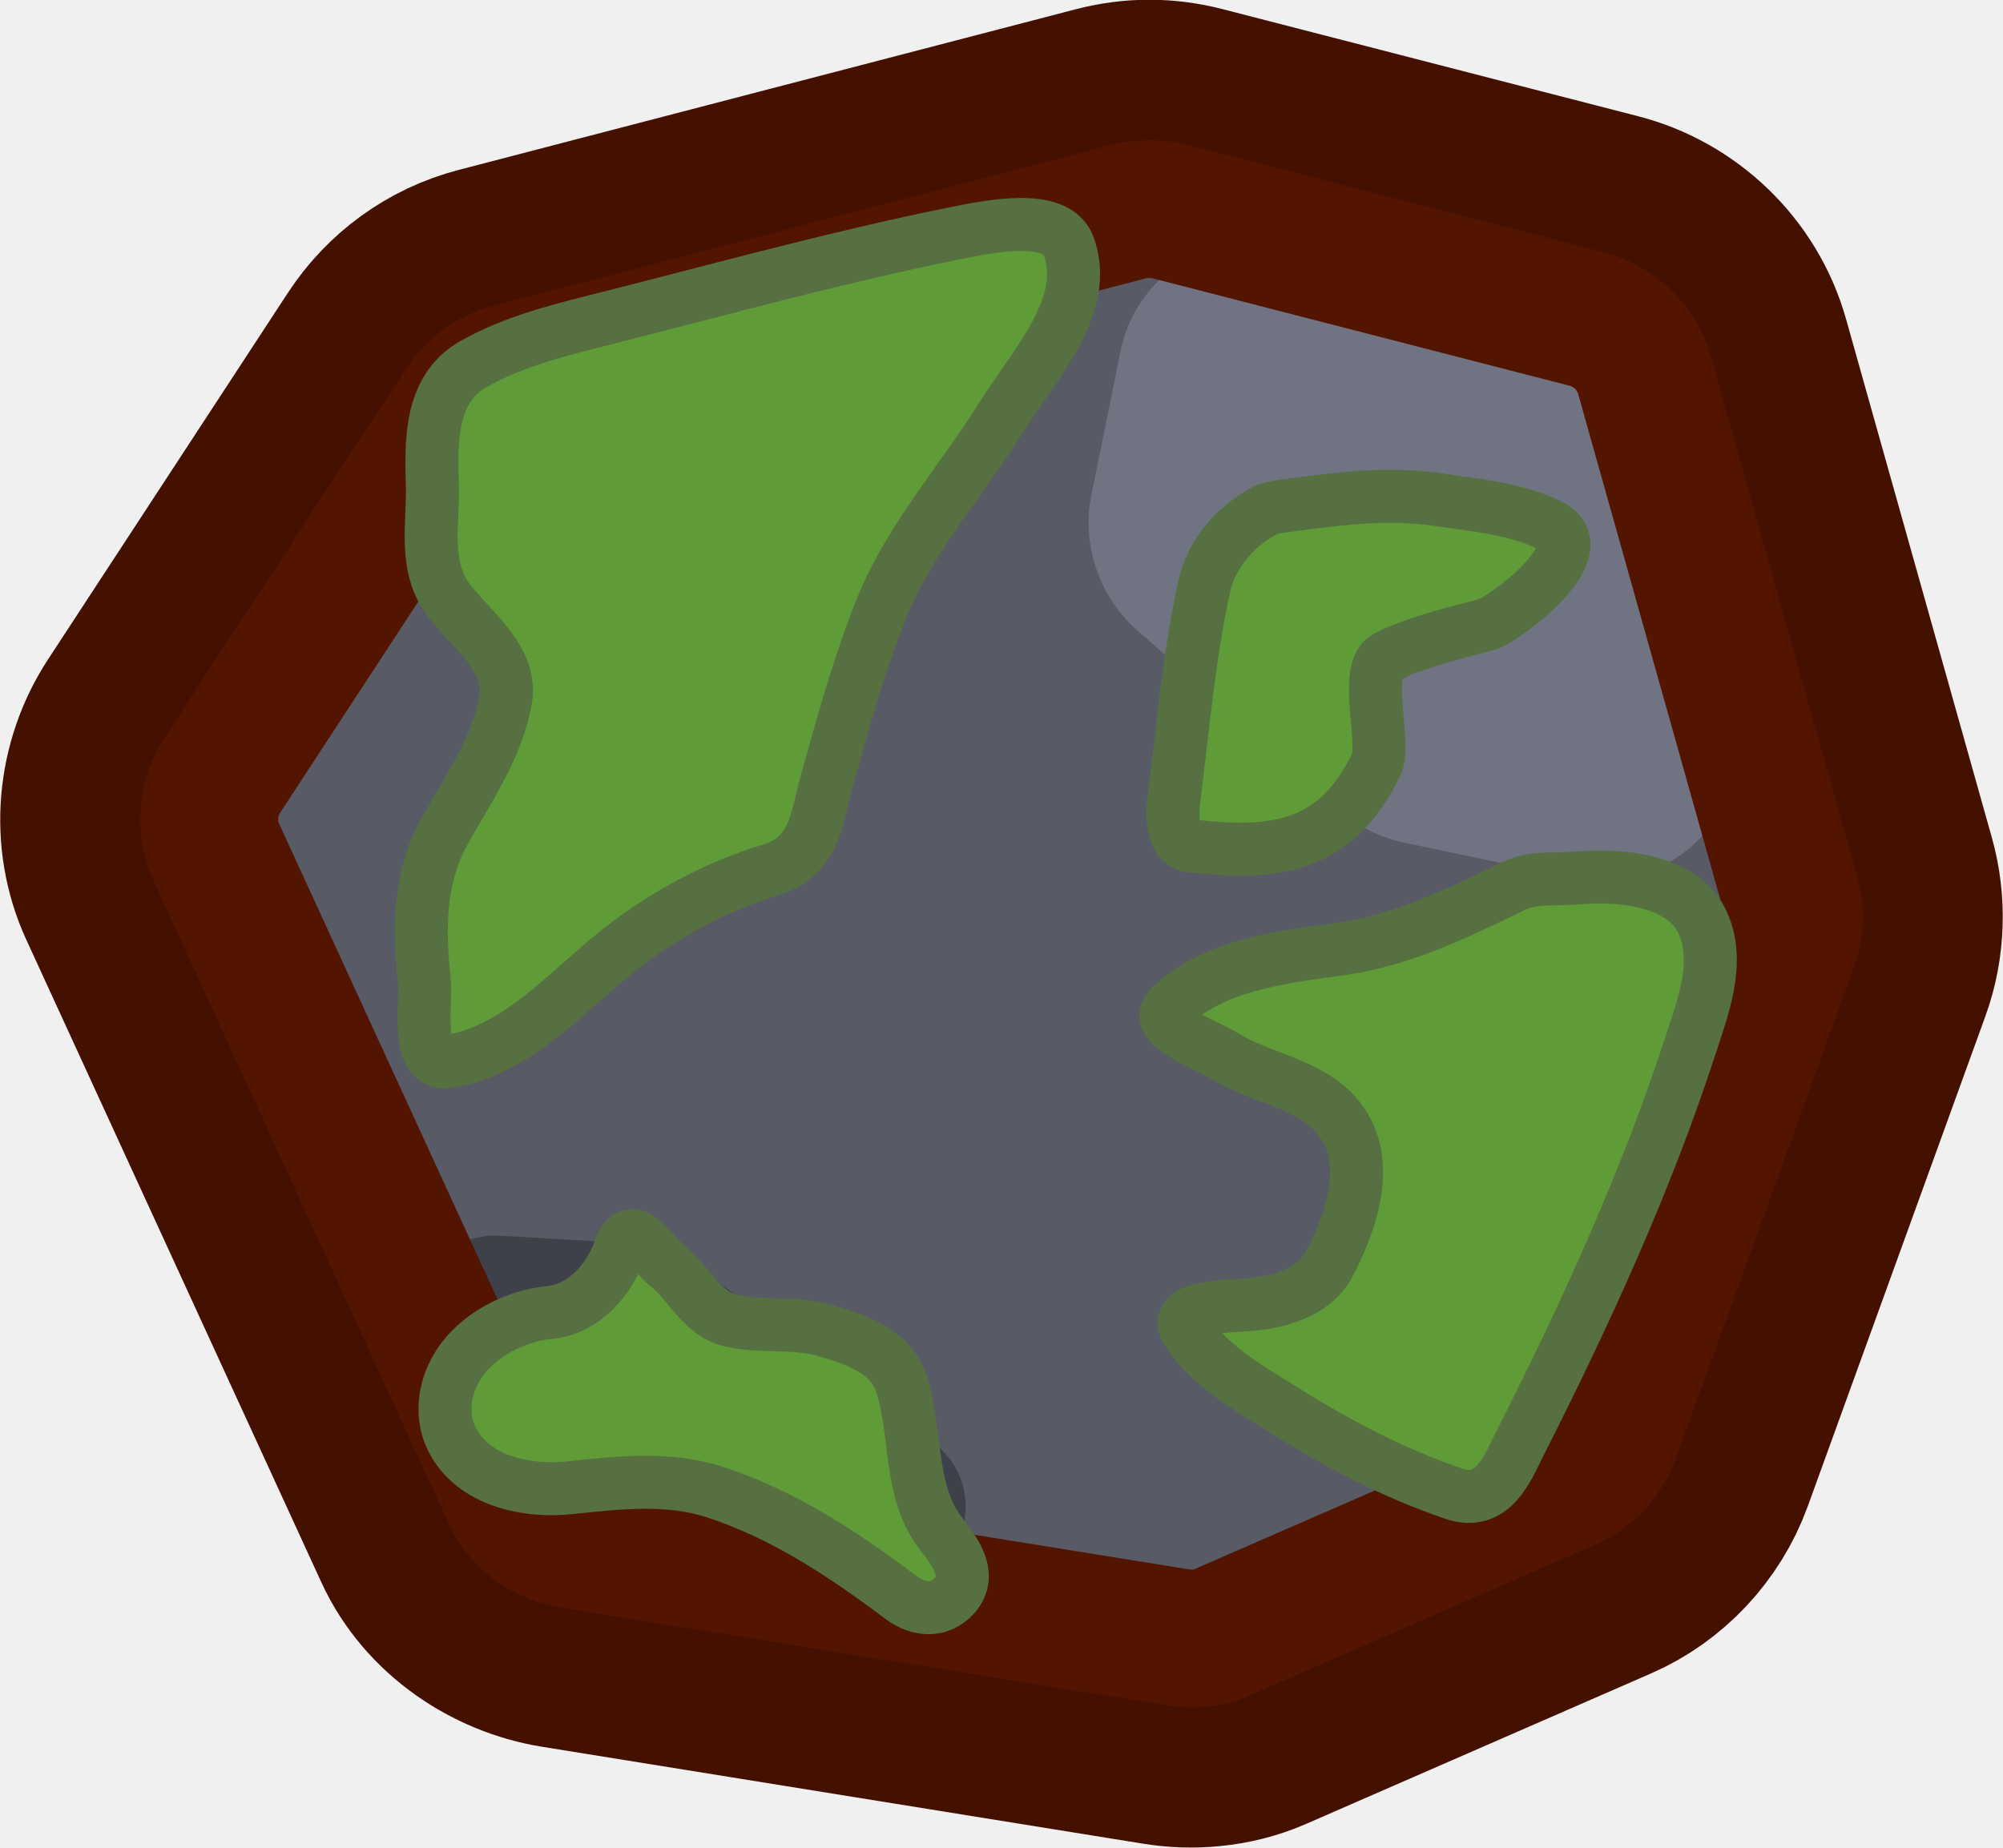
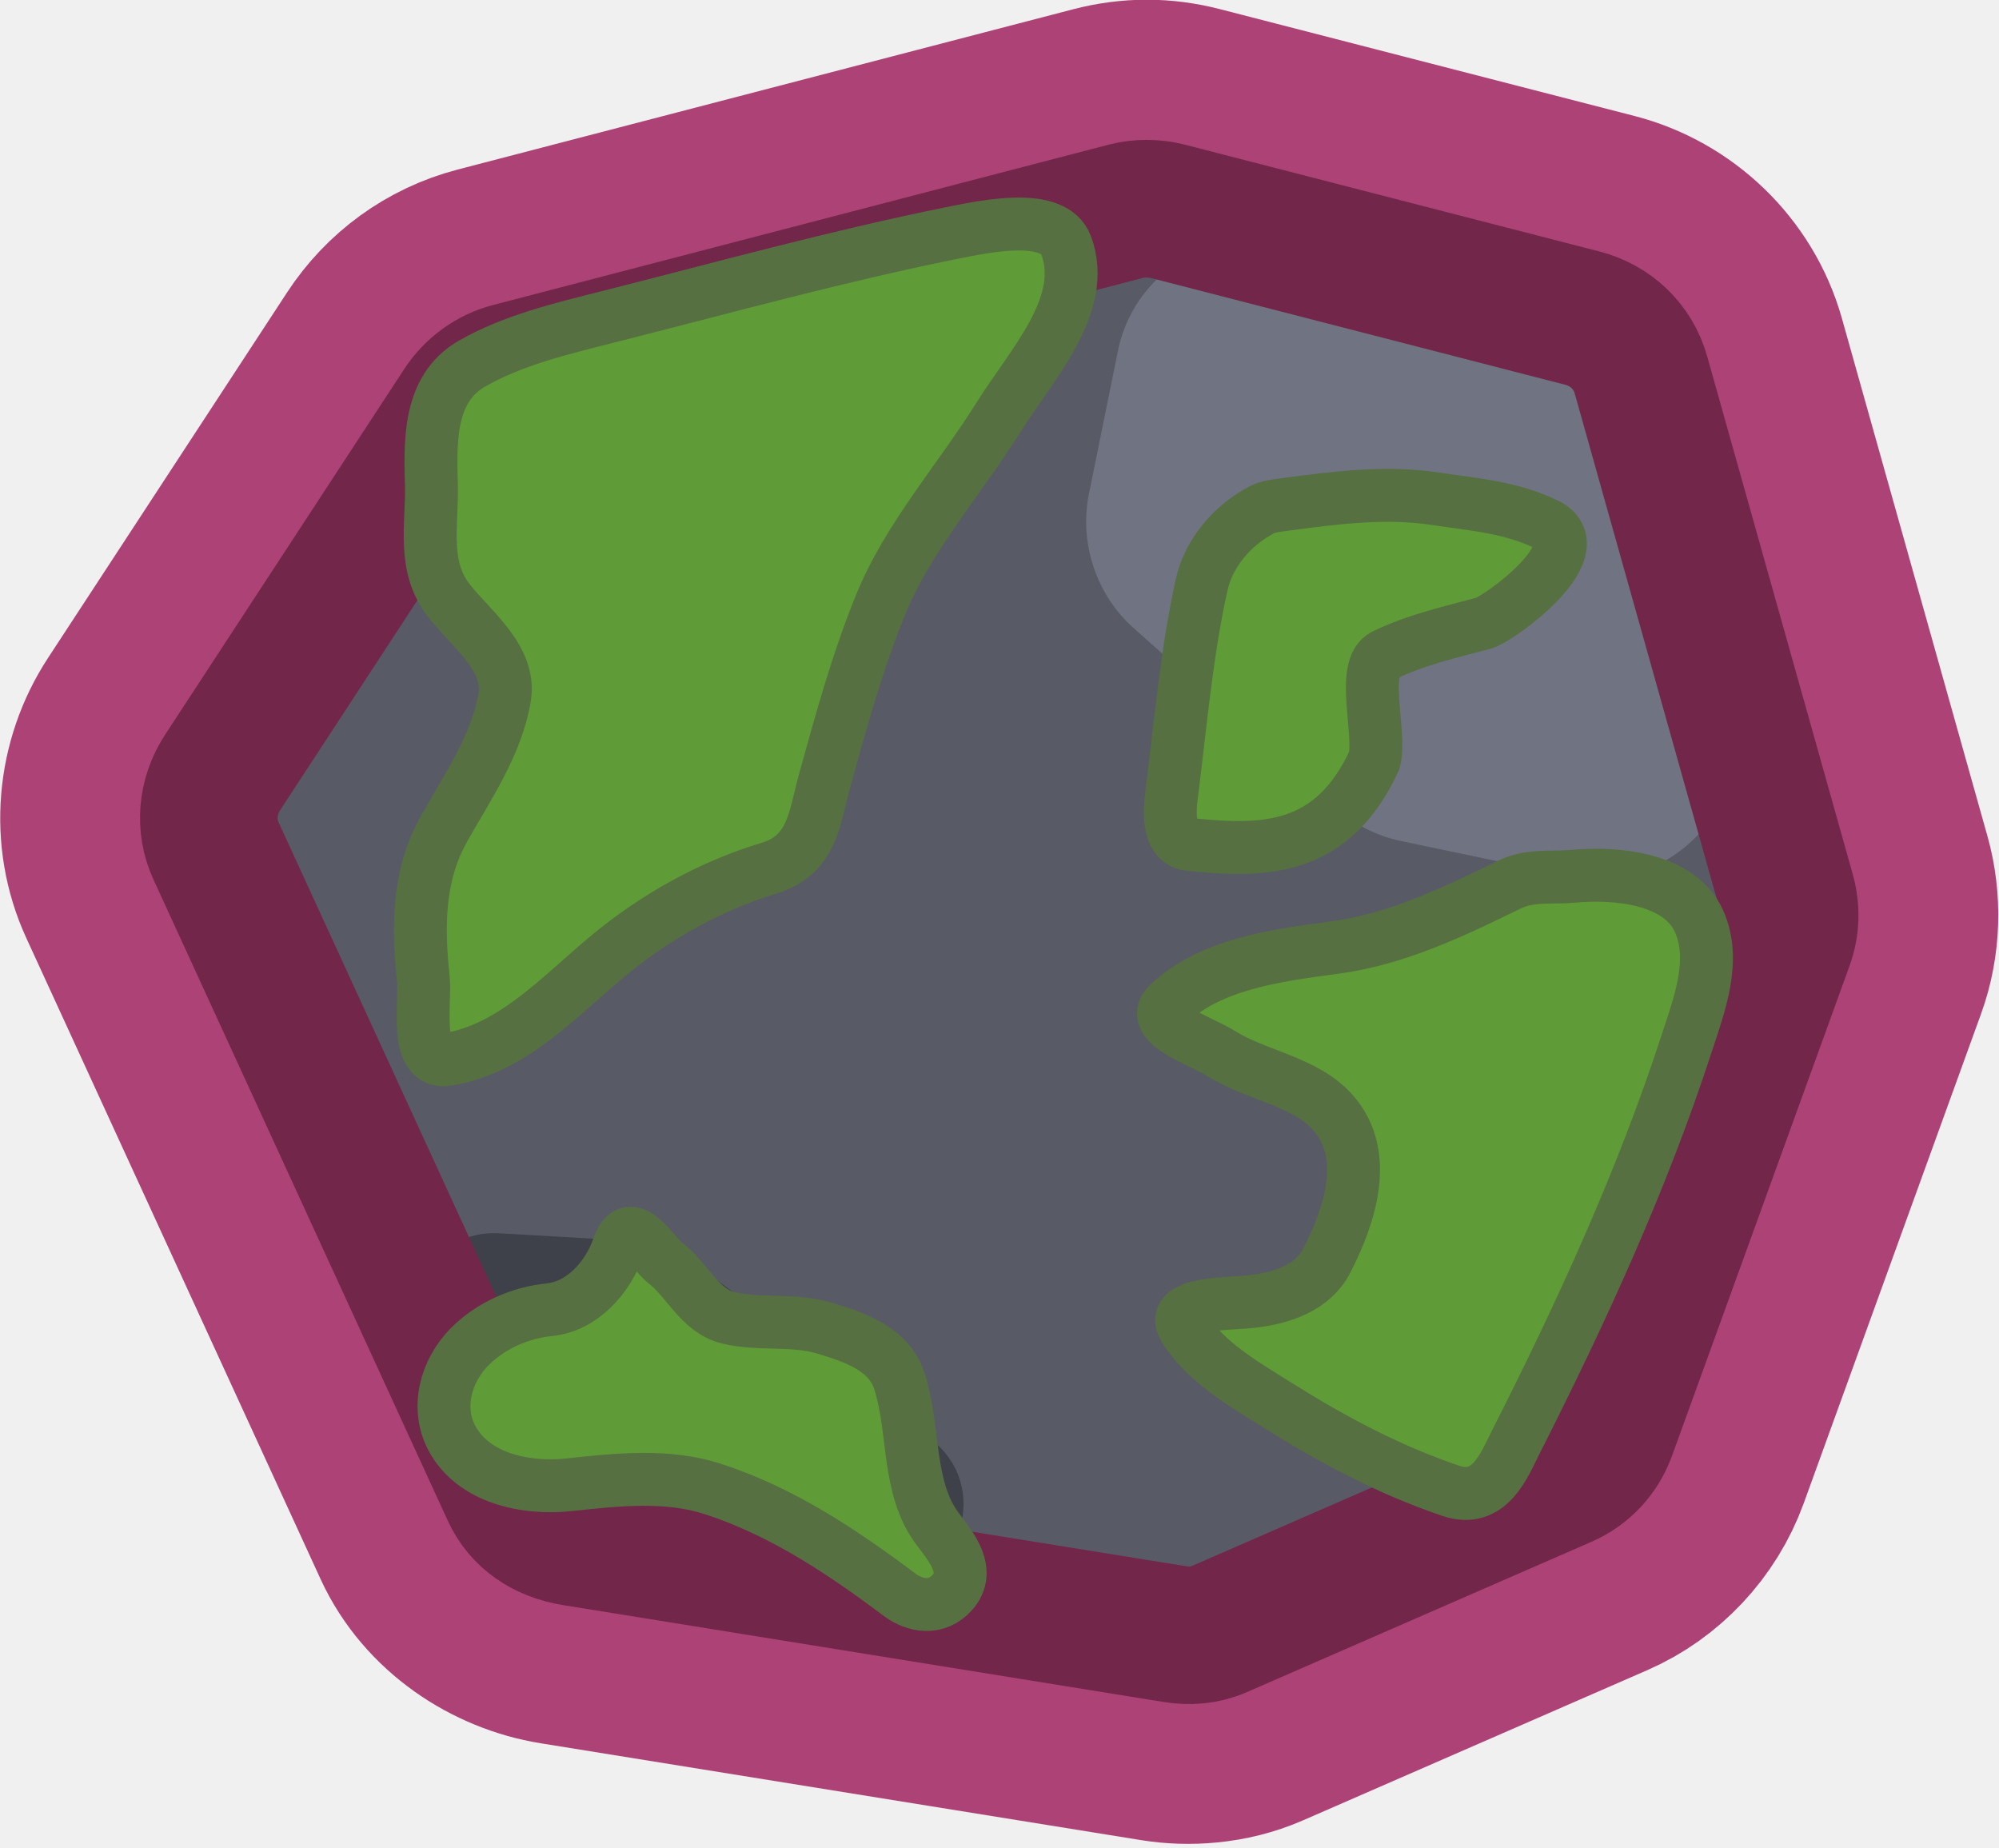
- <svg xmlns="http://www.w3.org/2000/svg" width="356.913" height="329.321" viewBox="0 0 94.433 87.133" version="1.1" id="svg1" xml:space="preserve">
-   <defs id="defs1">
- 	
- 	
- 	
- 	
- </defs>
-   <g id="layer1" transform="translate(-44.3411,-70.14985)">
-     <g id="g22" transform="matrix(0.3266615,0,0,0.3266615,45.85154,104.6202)">
-       <g id="g3" transform="matrix(2.943091,0,0,2.943091,-63.47731,-170.9566)">
-         <path style="color:#000000;clip-rule:evenodd;fill:none;fill-rule:evenodd;stroke:#441100;stroke-width:13.76;stroke-linecap:round;stroke-linejoin:round;stroke-miterlimit:10;stroke-dasharray:none;stroke-opacity:1" d="m 78.229,29.342 c -1.248,-0.321 -2.486,-0.325 -3.75,0.004 l -30.25,7.877 c -1.828,0.476 -3.359,1.612 -4.361,3.145 L 28.111,58.34 c -1.372,2.098 -1.63,4.811 -0.57,7.119 l 14.467,31.514 c 1.038,2.26 3.312,3.764 5.658,4.143 l 29.51,4.76 c 1.215,0.196 2.724,0.12 4.109,-0.484 L 98.219,98.004 c 1.796,-0.783 3.272,-2.333 3.965,-4.244 l 8.713,-24.047 c 0.527,-1.455 0.565,-3.079 0.158,-4.527 l -7.152,-25.441 c -0.718,-2.554 -2.792,-4.506 -5.287,-5.148 z m -2.047,6.545 c 0.048,-0.013 0.294,-0.013 0.359,0.004 l 20.387,5.252 c 0.285,0.074 0.397,0.185 0.467,0.432 l 7.15,25.441 c 0.057,0.201 0.051,0.238 -0.006,0.395 l -8.713,24.047 c -0.086,0.238 -0.148,0.279 -0.311,0.35 l -16.934,7.387 c -0.099,0.043 -0.048,0.053 -0.33,0.008 L 48.742,94.441 C 48.163,94.348 48.221,94.302 48.152,94.152 L 33.686,62.639 c -0.074,-0.162 -0.091,-0.331 0.084,-0.598 l 11.756,-17.973 c 0.095,-0.145 0.266,-0.266 0.406,-0.303 z" id="path1" />
-         <path id="path2572" class="st0" d="M 45.08,95.562 30.612,64.048 C 30.037,62.817 30.119,61.34 30.941,60.191 L 42.696,42.218 c 0.575,-0.821 1.397,-1.477 2.384,-1.723 l 30.25,-7.879 c 0.658,-0.164 1.397,-0.164 2.055,0 l 20.386,5.252 c 1.397,0.328 2.466,1.395 2.877,2.79 L 107.8,66.1 c 0.247,0.821 0.164,1.641 -0.082,2.462 l -8.713,24.046 c -0.411,1.067 -1.151,1.888 -2.137,2.298 l -16.934,7.386 c -0.74,0.328 -1.48,0.41 -2.219,0.246 L 48.204,97.778 c -1.48,-0.082 -2.63,-0.985 -3.124,-2.216 z" style="fill:#585a66;stroke:none;stroke-width:3.696;stroke-miterlimit:10" />
-         <path id="path2153" class="st1" d="m 51.656,83.252 -7.152,-0.41 c -3.206,-0.164 -5.343,3.283 -3.699,6.073 l 4.192,6.976 c 0.575,0.985 1.644,1.723 2.795,1.888 l 14.879,2.38 c 4.192,0.657 6.412,-4.678 3.041,-7.222 L 53.793,84.073 C 53.218,83.58 52.396,83.334 51.656,83.252 Z" style="fill:#3f414a;fill-opacity:1;stroke-width:0.821" />
-         <path id="path2570" class="st2" d="M 96.127,37.54 83.386,34.258 c -3.863,-0.985 -7.727,1.395 -8.467,5.334 l -1.397,6.894 c -0.493,2.38 0.329,4.924 2.137,6.565 l 9.946,8.863 c 0.904,0.821 2.055,1.395 3.206,1.641 l 8.22,1.723 c 5.097,1.067 9.453,-3.693 8.056,-8.617 l -4.028,-14.362 c -0.658,-2.38 -2.548,-4.185 -4.932,-4.76 z" style="clip-rule:evenodd;fill:#707381;fill-opacity:1;fill-rule:evenodd;stroke-width:0.821" />
-         <path id="path1666" class="st3" d="M 45.08,95.562 30.612,64.048 c -0.567,-1.235 -0.444,-2.675 0.329,-3.857 L 42.696,42.218 c 0.549,-0.839 1.4,-1.467 2.384,-1.723 l 30.25,-7.879 c 0.656,-0.171 1.399,-0.169 2.055,0 l 20.386,5.252 c 1.39,0.358 2.483,1.39 2.877,2.79 L 107.8,66.1 c 0.232,0.825 0.21,1.656 -0.082,2.462 l -8.713,24.046 c -0.39,1.075 -1.158,1.871 -2.137,2.298 l -16.934,7.386 c -0.742,0.324 -1.471,0.367 -2.219,0.246 L 48.204,97.778 c -1.463,-0.236 -2.57,-1.011 -3.124,-2.216 z" style="clip-rule:evenodd;fill:none;fill-rule:evenodd;stroke:#531400;stroke-width:6.761;stroke-linecap:round;stroke-linejoin:round;stroke-miterlimit:10;stroke-dasharray:none;stroke-opacity:1" />
-         <path id="path4758" class="st5" d="m 49.9,37.8 c 5.596,-1.417 11.166,-2.958 16.8,-4.1 1.775,-0.36 5.083,-1.058 5.7,0.6 1.086,2.919 -1.709,5.855 -3.3,8.4 -1.911,3.058 -4.455,5.918 -5.8,9.2 -1.155,2.819 -1.965,5.781 -2.8,8.8 -0.466,1.683 -0.558,3.557 -2.7,4.2 -2.881,0.864 -5.612,2.401 -7.9,4.3 -2.416,2.005 -4.687,4.565 -7.9,5.1 -1.688,0.281 -1.067,-2.77 -1.2,-4 -0.269,-2.488 -0.271,-5.023 1,-7.3 1.134,-2.031 2.605,-4.129 3,-6.5 0.312,-1.874 -1.568,-3.297 -2.7,-4.7 -1.377,-1.707 -0.852,-3.79 -0.9,-5.7 -0.053,-2.102 -0.176,-4.757 2,-6 2.025,-1.157 4.396,-1.717 6.7,-2.3 z" style="clip-rule:evenodd;fill:#5f9c37;fill-rule:evenodd;stroke:#567041;stroke-width:2.6;stroke-dasharray:none;stroke-opacity:1" />
-         <path id="path4194" class="st5" d="m 83.256,47.01 c 2.447,-0.324 4.869,-0.634 7.309,-0.263 1.891,0.287 3.78,0.415 5.55,1.316 2.15,1.242 -2.366,4.535 -3.179,4.792 -1.616,0.429 -3.387,0.839 -4.903,1.576 -1.194,0.58 -0.133,3.881 -0.491,5.176 -2.034,4.4 -5.294,4.519 -8.953,4.138 -1.218,0 -1.119,-1.604 -1.018,-2.387 0.442,-3.437 0.732,-6.993 1.489,-10.399 0.326,-1.468 1.425,-2.873 2.978,-3.686 0.262,-0.137 0.681,-0.192 1.218,-0.263 z" style="clip-rule:evenodd;fill:#5f9c37;fill-rule:evenodd;stroke:#567041;stroke-width:2.6;stroke-dasharray:none;stroke-opacity:1" />
-         <path id="path3139" class="st5" d="m 97.3,65.3 c 2.199,-0.206 5.263,0.118 6.2,2.2 0.87,1.932 0.008,4.132 -0.6,6 -2.193,6.736 -5.166,13.217 -8.4,19.6 -0.566,1.118 -1.283,3.052 -3.2,2.4 -3.084,-1.049 -5.842,-2.531 -8.5,-4.2 -1.644,-1.033 -3.553,-2.114 -4.6,-3.8 -0.784,-1.263 2.167,-1.174 3.3,-1.3 1.59,-0.177 3.045,-0.727 3.7,-2 1.146,-2.229 2.147,-5.222 0.3,-7.3 -1.363,-1.534 -3.757,-1.803 -5.5,-2.9 -0.965,-0.608 -3.599,-1.434 -2.6,-2.4 2.056,-1.988 5.298,-2.413 8.2,-2.8 3.098,-0.413 5.905,-1.789 8.6,-3.1 1.005,-0.489 2.099,-0.306 3.1,-0.4 z" style="clip-rule:evenodd;fill:#5f9c37;fill-rule:evenodd;stroke:#567041;stroke-width:2.6;stroke-dasharray:none;stroke-opacity:1" />
-         <path id="path2291" class="st5" d="m 64.2,100.6 c -2.818,-2.114 -5.798,-4.106 -9.2,-5.2 -2.198,-0.706 -4.595,-0.461 -7,-0.2 -2.196,0.239 -4.754,-0.324 -5.8,-2.3 -0.754,-1.425 -0.351,-3.249 0.9,-4.5 1.051,-1.051 2.503,-1.66 3.9,-1.8 1.604,-0.16 2.875,-1.572 3.4,-3.1 0.576,-1.676 1.66,0.31 2.3,0.8 1.069,0.817 1.685,2.358 3.1,2.7 1.487,0.359 3.186,0.046 4.7,0.5 1.487,0.446 3.182,1.006 3.7,2.6 0.782,2.406 0.34,5.244 1.9,7.3 0.642,0.847 1.648,2.041 0.7,3.1 -0.754,0.843 -1.808,0.694 -2.6,0.1 z" style="clip-rule:evenodd;fill:#5f9c37;fill-rule:evenodd;stroke:#567041;stroke-width:2.6;stroke-dasharray:none;stroke-opacity:1" />
-       </g>
-     </g>
+ <svg xmlns="http://www.w3.org/2000/svg" width="357" height="330" viewBox="0 0 357 330" fill="none">
+   <g clip-path="url(#clip0_3709_14748)">
+     <path fill-rule="evenodd" clip-rule="evenodd" d="M211.59 25.831C207.057 24.663 202.556 24.649 197.964 25.845L88.047 54.467C81.405 56.197 75.842 60.325 72.2 65.893L29.484 131.199C24.498 138.821 23.561 148.68 27.412 157.067L79.978 271.576C83.749 279.789 92.012 285.253 100.538 286.628L207.765 303.924C212.179 304.635 217.665 304.358 222.697 302.163L284.227 275.323C290.752 272.477 296.117 266.847 298.634 259.901L330.293 172.524C332.208 167.239 332.348 161.337 330.868 156.074L304.879 63.629C302.271 54.35 294.733 47.257 285.668 44.922L211.59 25.831ZM204.153 49.613C204.328 49.567 205.222 49.566 205.459 49.627L279.536 68.711C280.573 68.978 280.98 69.383 281.232 70.279L307.214 162.723C307.42 163.455 307.399 163.587 307.192 164.157L275.533 251.534C275.219 252.4 274.996 252.546 274.405 252.804L212.874 279.645C212.515 279.802 212.699 279.838 211.675 279.673L104.448 262.378C102.343 262.039 102.555 261.873 102.305 261.328L49.738 146.819C49.469 146.232 49.409 145.617 50.044 144.648L92.76 79.342C93.105 78.814 93.728 78.374 94.236 78.242L204.153 49.613Z" stroke="#AC4275" stroke-width="50" stroke-miterlimit="10" stroke-linecap="round" stroke-linejoin="round" />
+     <path d="M91.141 266.451L38.572 151.941C36.481 147.468 36.78 142.101 39.767 137.926L82.479 72.619C84.57 69.637 87.557 67.251 91.141 66.357L201.059 37.729C203.449 37.133 206.137 37.133 208.526 37.729L282.602 56.814C287.679 58.007 291.562 61.884 293.056 66.953L319.042 159.396C319.938 162.378 319.639 165.36 318.743 168.342L287.082 255.716C285.588 259.593 282.9 262.575 279.316 264.066L217.786 290.904C215.098 292.097 212.409 292.395 209.721 291.799L102.491 274.503C97.115 274.205 92.933 270.925 91.141 266.451Z" fill="#585A66" />
+     <path d="M115.036 221.721L89.05 220.23C77.401 219.634 69.635 232.158 75.609 242.297L90.843 267.644C92.933 271.223 96.816 273.907 100.998 274.503L155.061 283.151C170.294 285.537 178.359 266.153 166.112 256.909L122.802 224.703C120.711 222.914 117.725 222.019 115.036 221.721Z" fill="#3F414A" />
+     <path fill-rule="evenodd" clip-rule="evenodd" d="M276.628 55.621L230.331 43.693C216.292 40.115 202.254 48.763 199.566 63.077L194.488 88.126C192.696 96.774 195.683 106.018 202.254 111.982L238.395 144.188C241.681 147.17 245.863 149.257 250.044 150.152L279.913 156.414C298.432 160.291 314.263 142.995 309.185 125.103L294.549 72.917C292.16 64.269 285.29 57.709 276.628 55.621Z" fill="#707381" />
+     <path fill-rule="evenodd" clip-rule="evenodd" d="M91.141 266.451L38.572 151.941C36.511 147.454 36.956 142.222 39.766 137.926L82.479 72.619C84.472 69.571 87.566 67.288 91.141 66.357L201.059 37.729C203.442 37.109 206.141 37.115 208.526 37.729L282.601 56.814C287.652 58.116 291.625 61.866 293.056 66.953L319.042 159.396C319.884 162.394 319.804 165.415 318.743 168.342L287.082 255.716C285.666 259.622 282.874 262.514 279.316 264.066L217.786 290.904C215.09 292.08 212.439 292.237 209.721 291.799L102.491 274.503C97.175 273.646 93.151 270.831 91.141 266.451Z" stroke="#71264A" stroke-width="24.567" stroke-miterlimit="10" stroke-linecap="round" stroke-linejoin="round" />
+     <path fill-rule="evenodd" clip-rule="evenodd" d="M108.655 56.565C128.988 51.417 149.227 45.817 169.7 41.667C176.15 40.36 188.17 37.822 190.412 43.847C194.358 54.454 184.201 65.121 178.421 74.37C171.477 85.48 162.233 95.874 157.346 107.799C153.148 118.041 150.205 128.806 147.172 139.775C145.48 145.891 145.143 152.701 137.361 155.036C126.891 158.177 116.969 163.762 108.655 170.661C99.875 177.947 91.624 187.246 79.95 189.192C73.814 190.215 76.072 179.126 75.589 174.658C74.612 165.619 74.605 156.406 79.223 148.132C83.342 140.752 88.688 133.131 90.124 124.514C91.259 117.704 84.425 112.535 80.313 107.436C75.31 101.232 77.216 93.664 77.043 86.724C76.852 79.087 76.404 69.44 84.31 64.922C91.668 60.718 100.282 58.685 108.655 56.565Z" fill="#5F9C37" stroke="#567041" stroke-width="9.449" />
+     <path fill-rule="evenodd" clip-rule="evenodd" d="M229.858 90.031C238.748 88.853 247.55 87.728 256.417 89.075C263.29 90.119 270.151 90.582 276.582 93.858C284.395 98.371 267.985 110.335 265.031 111.269C259.16 112.826 252.724 114.318 247.217 116.996C242.88 119.105 246.735 131.097 245.432 135.803C238.042 151.79 226.196 152.225 212.901 150.839C208.474 150.839 208.835 145.013 209.201 142.166C210.806 129.679 211.86 116.755 214.611 104.381C215.797 99.046 219.79 93.942 225.431 90.988C226.384 90.489 227.907 90.29 229.858 90.031Z" fill="#5F9C37" stroke="#567041" stroke-width="9.449" />
+     <path fill-rule="evenodd" clip-rule="evenodd" d="M280.889 156.489C288.881 155.74 300.014 156.92 303.417 164.483C306.577 171.505 303.446 179.497 301.237 186.285C293.269 210.76 282.466 234.311 270.715 257.504C268.657 261.565 266.053 268.593 259.087 266.225C247.881 262.415 237.859 257.028 228.202 250.964C222.227 247.212 215.29 243.284 211.487 237.156C208.638 232.566 219.36 232.89 223.478 232.432C229.256 231.79 234.543 229.791 236.922 225.165C241.087 217.067 244.724 206.19 238.012 198.639C233.059 193.067 224.359 192.088 218.027 188.102C214.521 185.895 204.951 182.89 208.58 179.381C216.052 172.158 227.832 170.613 238.376 169.207C249.634 167.706 259.833 162.706 269.625 157.943C273.278 156.166 277.253 156.83 280.889 156.489Z" fill="#5F9C37" stroke="#567041" stroke-width="9.449" />
+     <path fill-rule="evenodd" clip-rule="evenodd" d="M160.616 284.756C150.376 277.076 139.549 269.835 127.187 265.861C119.2 263.294 110.488 264.185 101.751 265.135C93.771 266.002 84.478 263.958 80.676 256.777C77.935 251.599 79.401 244.972 83.947 240.426C87.766 236.606 93.043 234.393 98.118 233.885C103.948 233.302 108.564 228.173 110.472 222.621C112.565 216.532 116.502 223.749 118.829 225.528C122.713 228.498 124.951 234.098 130.094 235.339C135.497 236.643 141.669 235.505 147.172 237.156C152.575 238.777 158.733 240.81 160.616 246.603C163.457 255.345 161.852 265.658 167.52 273.129C169.854 276.206 173.507 280.544 170.063 284.393C167.322 287.456 163.494 286.914 160.616 284.756Z" fill="#5F9C37" stroke="#567041" stroke-width="9.449" />
  </g>
-   <style type="text/css" id="style1">
- 	.st0{fill:#585A66;}
- 	.st1{fill:#464754;}
- 	.st2{fill:#B7BCD1;}
- 	.st3{fill:none;stroke:#33334B;stroke-width:4.5;stroke-linecap:round;stroke-linejoin:round;stroke-miterlimit:11.107;}
- </style>
-   <style type="text/css" id="style1-2">
- 	.st0{fill:#585A66;stroke:#33334B;stroke-width:4.5;stroke-miterlimit:10;}
- 	.st1{fill:#464754;}
- 	.st2{fill:#B7BCD1;}
- 	.st3{fill:none;stroke:#33334B;stroke-width:4.5;stroke-miterlimit:10;}
- 	.st4{fill:#567041;}
- 	.st5{fill:#5F9C37;}
- 	.st6{fill:#7ECC51;}
- </style>
-   <style type="text/css" id="style1-6">
- 	.st0{fill:#585A66;}
- 	.st1{fill:#B7BCD1;}
- 	.st2{fill-rule:evenodd;clip-rule:evenodd;fill:#1C1C40;}
- 	.st3{fill-rule:evenodd;clip-rule:evenodd;}
- 	.st4{fill:#464754;}
- 	.st5{fill-rule:evenodd;clip-rule:evenodd;fill:#646464;}
- 	.st6{fill:none;stroke:#33334B;stroke-width:4.5;stroke-linecap:round;stroke-linejoin:round;stroke-miterlimit:11.107;}
- </style>
-   <style type="text/css" id="style1-8">
- 	.st0{fill:#585A66;}
- 	.st1{fill:#464754;}
- 	.st2{fill:#B7BCD1;}
- 	.st3{fill:none;stroke:#33334B;stroke-width:4.5;stroke-linecap:round;stroke-linejoin:round;stroke-miterlimit:11.107;}
- </style>
-   <style type="text/css" id="style1-89">
- 	.st0{fill:#585A66;}
- 	.st1{fill:#464754;}
- 	.st2{fill:#B7BCD1;}
- 	.st3{fill:none;stroke:#33334B;stroke-width:4.5;stroke-linecap:round;stroke-linejoin:round;stroke-miterlimit:11.107;}
- </style>
-   <style type="text/css" id="style1-5">
- 	.st0{fill:#585A66;stroke:#33334B;stroke-width:4.5;stroke-miterlimit:10;}
- 	.st1{fill:#464754;}
- 	.st2{fill:#B7BCD1;}
- 	.st3{fill:none;stroke:#33334B;stroke-width:4.5;stroke-linecap:round;stroke-linejoin:round;stroke-miterlimit:11.107;}
- </style>
-   <style type="text/css" id="style1-7">
- 	.st0{fill:#585A66;}
- 	.st1{fill:#464754;}
- 	.st2{fill:#B7BCD1;}
- 	.st3{fill:none;stroke:#33334B;stroke-width:4.5;stroke-linecap:round;stroke-linejoin:round;stroke-miterlimit:11.107;}
- </style>
-   <style type="text/css" id="style1-25">
- 	.st0{fill:#585A66;stroke:#33334B;stroke-width:4.5;stroke-miterlimit:10;}
- 	.st1{fill:#464754;}
- 	.st2{fill:#B7BCD1;}
- 	.st3{fill:none;stroke:#33334B;stroke-width:4.5;stroke-miterlimit:10;}
- 	.st4{fill:#567041;}
- 	.st5{fill:#5F9C37;}
- 	.st6{fill:#7ECC51;}
- </style>
-   <style type="text/css" id="style1-4">
- 	.st0{fill:#585A66;}
- 	.st1{fill:#464754;}
- 	.st2{fill:#B7BCD1;}
- 	.st3{fill:none;stroke:#33334B;stroke-width:4.5;stroke-linecap:round;stroke-linejoin:round;stroke-miterlimit:11.107;}
- </style>
-   <style type="text/css" id="style1-2-0">
- 	.st0{fill:#585A66;stroke:#33334B;stroke-width:4.5;stroke-miterlimit:10;}
- 	.st1{fill:#464754;}
- 	.st2{fill:#B7BCD1;}
- 	.st3{fill:none;stroke:#33334B;stroke-width:4.5;stroke-miterlimit:10;}
- 	.st4{fill:#567041;}
- 	.st5{fill:#5F9C37;}
- 	.st6{fill:#7ECC51;}
- </style>
-   <style type="text/css" id="style1-6-0">
- 	.st0{fill:#585A66;}
- 	.st1{fill:#B7BCD1;}
- 	.st2{fill-rule:evenodd;clip-rule:evenodd;fill:#1C1C40;}
- 	.st3{fill-rule:evenodd;clip-rule:evenodd;}
- 	.st4{fill:#464754;}
- 	.st5{fill-rule:evenodd;clip-rule:evenodd;fill:#646464;}
- 	.st6{fill:none;stroke:#33334B;stroke-width:4.5;stroke-linecap:round;stroke-linejoin:round;stroke-miterlimit:11.107;}
- </style>
-   <style type="text/css" id="style1-8-3">
- 	.st0{fill:#585A66;}
- 	.st1{fill:#464754;}
- 	.st2{fill:#B7BCD1;}
- 	.st3{fill:none;stroke:#33334B;stroke-width:4.5;stroke-linecap:round;stroke-linejoin:round;stroke-miterlimit:11.107;}
- </style>
-   <style type="text/css" id="style1-89-0">
- 	.st0{fill:#585A66;}
- 	.st1{fill:#464754;}
- 	.st2{fill:#B7BCD1;}
- 	.st3{fill:none;stroke:#33334B;stroke-width:4.5;stroke-linecap:round;stroke-linejoin:round;stroke-miterlimit:11.107;}
- </style>
-   <style type="text/css" id="style1-5-0">
- 	.st0{fill:#585A66;stroke:#33334B;stroke-width:4.5;stroke-miterlimit:10;}
- 	.st1{fill:#464754;}
- 	.st2{fill:#B7BCD1;}
- 	.st3{fill:none;stroke:#33334B;stroke-width:4.5;stroke-linecap:round;stroke-linejoin:round;stroke-miterlimit:11.107;}
- </style>
-   <style type="text/css" id="style1-7-5">
- 	.st0{fill:#585A66;}
- 	.st1{fill:#464754;}
- 	.st2{fill:#B7BCD1;}
- 	.st3{fill:none;stroke:#33334B;stroke-width:4.5;stroke-linecap:round;stroke-linejoin:round;stroke-miterlimit:11.107;}
- </style>
-   <style type="text/css" id="style1-45">
- 	.st0{fill:#585A66;}
- 	.st1{fill:#464754;}
- 	.st2{fill:#B7BCD1;}
- 	.st3{fill:none;stroke:#33334B;stroke-width:4.5;stroke-linecap:round;stroke-linejoin:round;stroke-miterlimit:11.107;}
- </style>
-   <style type="text/css" id="style1-2-2">
- 	.st0{fill:#585A66;stroke:#33334B;stroke-width:4.5;stroke-miterlimit:10;}
- 	.st1{fill:#464754;}
- 	.st2{fill:#B7BCD1;}
- 	.st3{fill:none;stroke:#33334B;stroke-width:4.5;stroke-miterlimit:10;}
- 	.st4{fill:#567041;}
- 	.st5{fill:#5F9C37;}
- 	.st6{fill:#7ECC51;}
- </style>
-   <style type="text/css" id="style1-6-3">
- 	.st0{fill:#585A66;}
- 	.st1{fill:#B7BCD1;}
- 	.st2{fill-rule:evenodd;clip-rule:evenodd;fill:#1C1C40;}
- 	.st3{fill-rule:evenodd;clip-rule:evenodd;}
- 	.st4{fill:#464754;}
- 	.st5{fill-rule:evenodd;clip-rule:evenodd;fill:#646464;}
- 	.st6{fill:none;stroke:#33334B;stroke-width:4.5;stroke-linecap:round;stroke-linejoin:round;stroke-miterlimit:11.107;}
- </style>
-   <style type="text/css" id="style1-8-1">
- 	.st0{fill:#585A66;}
- 	.st1{fill:#464754;}
- 	.st2{fill:#B7BCD1;}
- 	.st3{fill:none;stroke:#33334B;stroke-width:4.5;stroke-linecap:round;stroke-linejoin:round;stroke-miterlimit:11.107;}
- </style>
-   <style type="text/css" id="style1-89-7">
- 	.st0{fill:#585A66;}
- 	.st1{fill:#464754;}
- 	.st2{fill:#B7BCD1;}
- 	.st3{fill:none;stroke:#33334B;stroke-width:4.5;stroke-linecap:round;stroke-linejoin:round;stroke-miterlimit:11.107;}
- </style>
-   <style type="text/css" id="style1-5-9">
- 	.st0{fill:#585A66;stroke:#33334B;stroke-width:4.5;stroke-miterlimit:10;}
- 	.st1{fill:#464754;}
- 	.st2{fill:#B7BCD1;}
- 	.st3{fill:none;stroke:#33334B;stroke-width:4.5;stroke-linecap:round;stroke-linejoin:round;stroke-miterlimit:11.107;}
- </style>
-   <style type="text/css" id="style1-51">
- 	.st0{fill:#585A66;}
- 	.st1{fill:#464754;}
- 	.st2{fill:#B7BCD1;}
- 	.st3{fill:none;stroke:#33334B;stroke-width:4.5;stroke-linecap:round;stroke-linejoin:round;stroke-miterlimit:11.107;}
- </style>
-   <style type="text/css" id="style1-2-9">
- 	.st0{fill:#585A66;stroke:#33334B;stroke-width:4.5;stroke-miterlimit:10;}
- 	.st1{fill:#464754;}
- 	.st2{fill:#B7BCD1;}
- 	.st3{fill:none;stroke:#33334B;stroke-width:4.5;stroke-miterlimit:10;}
- 	.st4{fill:#567041;}
- 	.st5{fill:#5F9C37;}
- 	.st6{fill:#7ECC51;}
- </style>
-   <style type="text/css" id="style1-6-7">
- 	.st0{fill:#585A66;}
- 	.st1{fill:#B7BCD1;}
- 	.st2{fill-rule:evenodd;clip-rule:evenodd;fill:#1C1C40;}
- 	.st3{fill-rule:evenodd;clip-rule:evenodd;}
- 	.st4{fill:#464754;}
- 	.st5{fill-rule:evenodd;clip-rule:evenodd;fill:#646464;}
- 	.st6{fill:none;stroke:#33334B;stroke-width:4.5;stroke-linecap:round;stroke-linejoin:round;stroke-miterlimit:11.107;}
- </style>
-   <style type="text/css" id="style1-8-6">
- 	.st0{fill:#585A66;}
- 	.st1{fill:#464754;}
- 	.st2{fill:#B7BCD1;}
- 	.st3{fill:none;stroke:#33334B;stroke-width:4.5;stroke-linecap:round;stroke-linejoin:round;stroke-miterlimit:11.107;}
- </style>
-   <style type="text/css" id="style1-89-9">
- 	.st0{fill:#585A66;}
- 	.st1{fill:#464754;}
- 	.st2{fill:#B7BCD1;}
- 	.st3{fill:none;stroke:#33334B;stroke-width:4.5;stroke-linecap:round;stroke-linejoin:round;stroke-miterlimit:11.107;}
- </style>
-   <style type="text/css" id="style1-41">
- 	.st0{fill:#585A66;}
- 	.st1{fill:#464754;}
- 	.st2{fill:#B7BCD1;}
- 	.st3{fill:none;stroke:#33334B;stroke-width:4.5;stroke-linecap:round;stroke-linejoin:round;stroke-miterlimit:11.107;}
- </style>
-   <style type="text/css" id="style1-2-04">
- 	.st0{fill:#585A66;stroke:#33334B;stroke-width:4.5;stroke-miterlimit:10;}
- 	.st1{fill:#464754;}
- 	.st2{fill:#B7BCD1;}
- 	.st3{fill:none;stroke:#33334B;stroke-width:4.5;stroke-miterlimit:10;}
- 	.st4{fill:#567041;}
- 	.st5{fill:#5F9C37;}
- 	.st6{fill:#7ECC51;}
- </style>
-   <style type="text/css" id="style1-24">
- 	.st0{fill:#585A66;}
- 	.st1{fill:#464754;}
- 	.st2{fill:#B7BCD1;}
- 	.st3{fill:none;stroke:#33334B;stroke-width:4.5;stroke-linecap:round;stroke-linejoin:round;stroke-miterlimit:11.107;}
- </style>
-   <style type="text/css" id="style1-2-5">
- 	.st0{fill:#585A66;stroke:#33334B;stroke-width:4.5;stroke-miterlimit:10;}
- 	.st1{fill:#464754;}
- 	.st2{fill:#B7BCD1;}
- 	.st3{fill:none;stroke:#33334B;stroke-width:4.5;stroke-miterlimit:10;}
- 	.st4{fill:#567041;}
- 	.st5{fill:#5F9C37;}
- 	.st6{fill:#7ECC51;}
- </style>
-   <style type="text/css" id="style1-6-8">
- 	.st0{fill:#585A66;}
- 	.st1{fill:#B7BCD1;}
- 	.st2{fill-rule:evenodd;clip-rule:evenodd;fill:#1C1C40;}
- 	.st3{fill-rule:evenodd;clip-rule:evenodd;}
- 	.st4{fill:#464754;}
- 	.st5{fill-rule:evenodd;clip-rule:evenodd;fill:#646464;}
- 	.st6{fill:none;stroke:#33334B;stroke-width:4.5;stroke-linecap:round;stroke-linejoin:round;stroke-miterlimit:11.107;}
- </style>
-   <style type="text/css" id="style1-8-9">
- 	.st0{fill:#585A66;}
- 	.st1{fill:#464754;}
- 	.st2{fill:#B7BCD1;}
- 	.st3{fill:none;stroke:#33334B;stroke-width:4.5;stroke-linecap:round;stroke-linejoin:round;stroke-miterlimit:11.107;}
- </style>
-   <style type="text/css" id="style1-23">
- 	.st0{fill:#585A66;}
- 	.st1{fill:#464754;}
- 	.st2{fill:#B7BCD1;}
- 	.st3{fill:none;stroke:#33334B;stroke-width:4.5;stroke-linecap:round;stroke-linejoin:round;stroke-miterlimit:11.107;}
- </style>
-   <style type="text/css" id="style1-2-20">
- 	.st0{fill:#585A66;stroke:#33334B;stroke-width:4.5;stroke-miterlimit:10;}
- 	.st1{fill:#464754;}
- 	.st2{fill:#B7BCD1;}
- 	.st3{fill:none;stroke:#33334B;stroke-width:4.5;stroke-miterlimit:10;}
- 	.st4{fill:#567041;}
- 	.st5{fill:#5F9C37;}
- 	.st6{fill:#7ECC51;}
- </style>
-   <style type="text/css" id="style1-6-2">
- 	.st0{fill:#585A66;}
- 	.st1{fill:#B7BCD1;}
- 	.st2{fill-rule:evenodd;clip-rule:evenodd;fill:#1C1C40;}
- 	.st3{fill-rule:evenodd;clip-rule:evenodd;}
- 	.st4{fill:#464754;}
- 	.st5{fill-rule:evenodd;clip-rule:evenodd;fill:#646464;}
- 	.st6{fill:none;stroke:#33334B;stroke-width:4.5;stroke-linecap:round;stroke-linejoin:round;stroke-miterlimit:11.107;}
- </style>
-   <style type="text/css" id="style1-52">
- 	.st0{fill:#585A66;}
- 	.st1{fill:#464754;}
- 	.st2{fill:#B7BCD1;}
- 	.st3{fill:none;stroke:#33334B;stroke-width:4.5;stroke-linecap:round;stroke-linejoin:round;stroke-miterlimit:11.107;}
- </style>
-   <style type="text/css" id="style1-2-3">
- 	.st0{fill:#585A66;stroke:#33334B;stroke-width:4.5;stroke-miterlimit:10;}
- 	.st1{fill:#464754;}
- 	.st2{fill:#B7BCD1;}
- 	.st3{fill:none;stroke:#33334B;stroke-width:4.5;stroke-miterlimit:10;}
- 	.st4{fill:#567041;}
- 	.st5{fill:#5F9C37;}
- 	.st6{fill:#7ECC51;}
- </style>
-   <style type="text/css" id="style1-6-02">
- 	.st0{fill:#585A66;}
- 	.st1{fill:#B7BCD1;}
- 	.st2{fill-rule:evenodd;clip-rule:evenodd;fill:#1C1C40;}
- 	.st3{fill-rule:evenodd;clip-rule:evenodd;}
- 	.st4{fill:#464754;}
- 	.st5{fill-rule:evenodd;clip-rule:evenodd;fill:#646464;}
- 	.st6{fill:none;stroke:#33334B;stroke-width:4.5;stroke-linecap:round;stroke-linejoin:round;stroke-miterlimit:11.107;}
- </style>
-   <style type="text/css" id="style1-8-31">
- 	.st0{fill:#585A66;}
- 	.st1{fill:#464754;}
- 	.st2{fill:#B7BCD1;}
- 	.st3{fill:none;stroke:#33334B;stroke-width:4.5;stroke-linecap:round;stroke-linejoin:round;stroke-miterlimit:11.107;}
- </style>
-   <style type="text/css" id="style1-89-8">
- 	.st0{fill:#585A66;}
- 	.st1{fill:#464754;}
- 	.st2{fill:#B7BCD1;}
- 	.st3{fill:none;stroke:#33334B;stroke-width:4.5;stroke-linecap:round;stroke-linejoin:round;stroke-miterlimit:11.107;}
- </style>
-   <style type="text/css" id="style1-5-2">
- 	.st0{fill:#585A66;stroke:#33334B;stroke-width:4.5;stroke-miterlimit:10;}
- 	.st1{fill:#464754;}
- 	.st2{fill:#B7BCD1;}
- 	.st3{fill:none;stroke:#33334B;stroke-width:4.5;stroke-linecap:round;stroke-linejoin:round;stroke-miterlimit:11.107;}
- </style>
-   <style type="text/css" id="style1-7-0">
- 	.st0{fill:#585A66;}
- 	.st1{fill:#464754;}
- 	.st2{fill:#B7BCD1;}
- 	.st3{fill:none;stroke:#33334B;stroke-width:4.5;stroke-linecap:round;stroke-linejoin:round;stroke-miterlimit:11.107;}
- </style>
-   <style type="text/css" id="style1-25-1">
- 	.st0{fill:#585A66;stroke:#33334B;stroke-width:4.5;stroke-miterlimit:10;}
- 	.st1{fill:#464754;}
- 	.st2{fill:#B7BCD1;}
- 	.st3{fill:none;stroke:#33334B;stroke-width:4.5;stroke-miterlimit:10;}
- 	.st4{fill:#567041;}
- 	.st5{fill:#5F9C37;}
- 	.st6{fill:#7ECC51;}
- </style>
+   <defs>
+     <clipPath id="clip0_3709_14748">
+       <rect width="356.913" height="329.321" fill="white" />
+     </clipPath>
+   </defs>
</svg>
